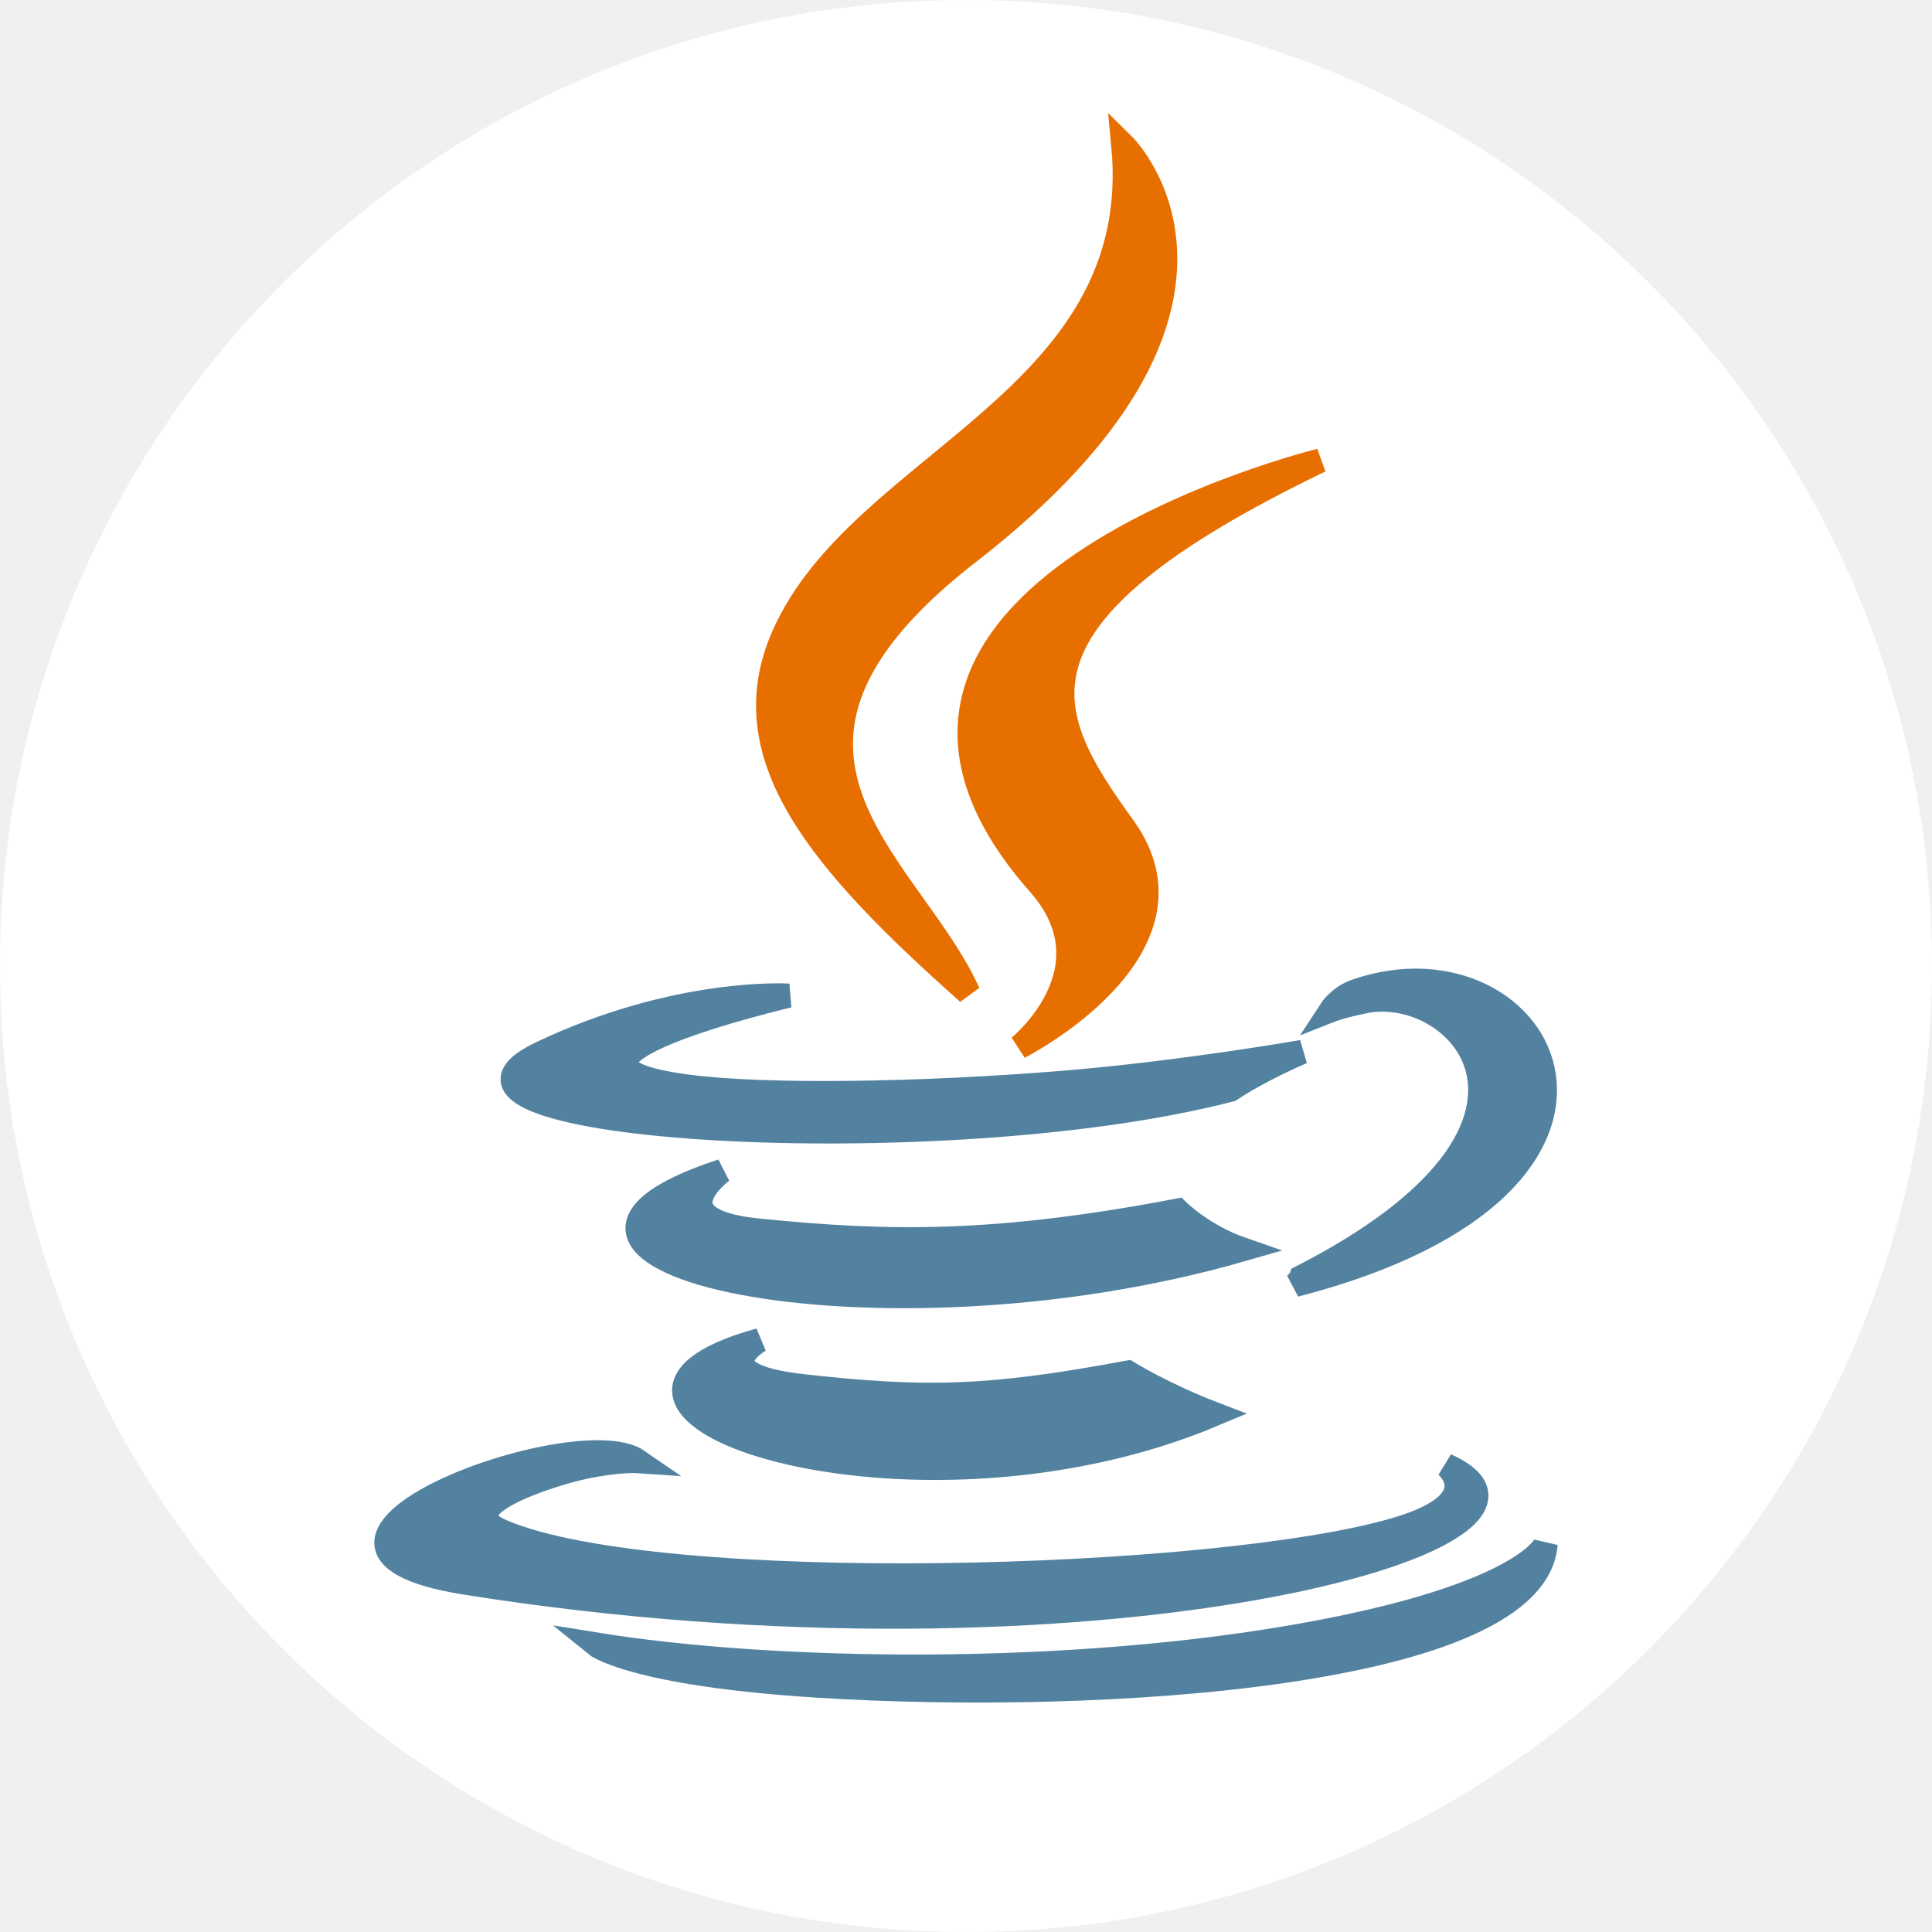
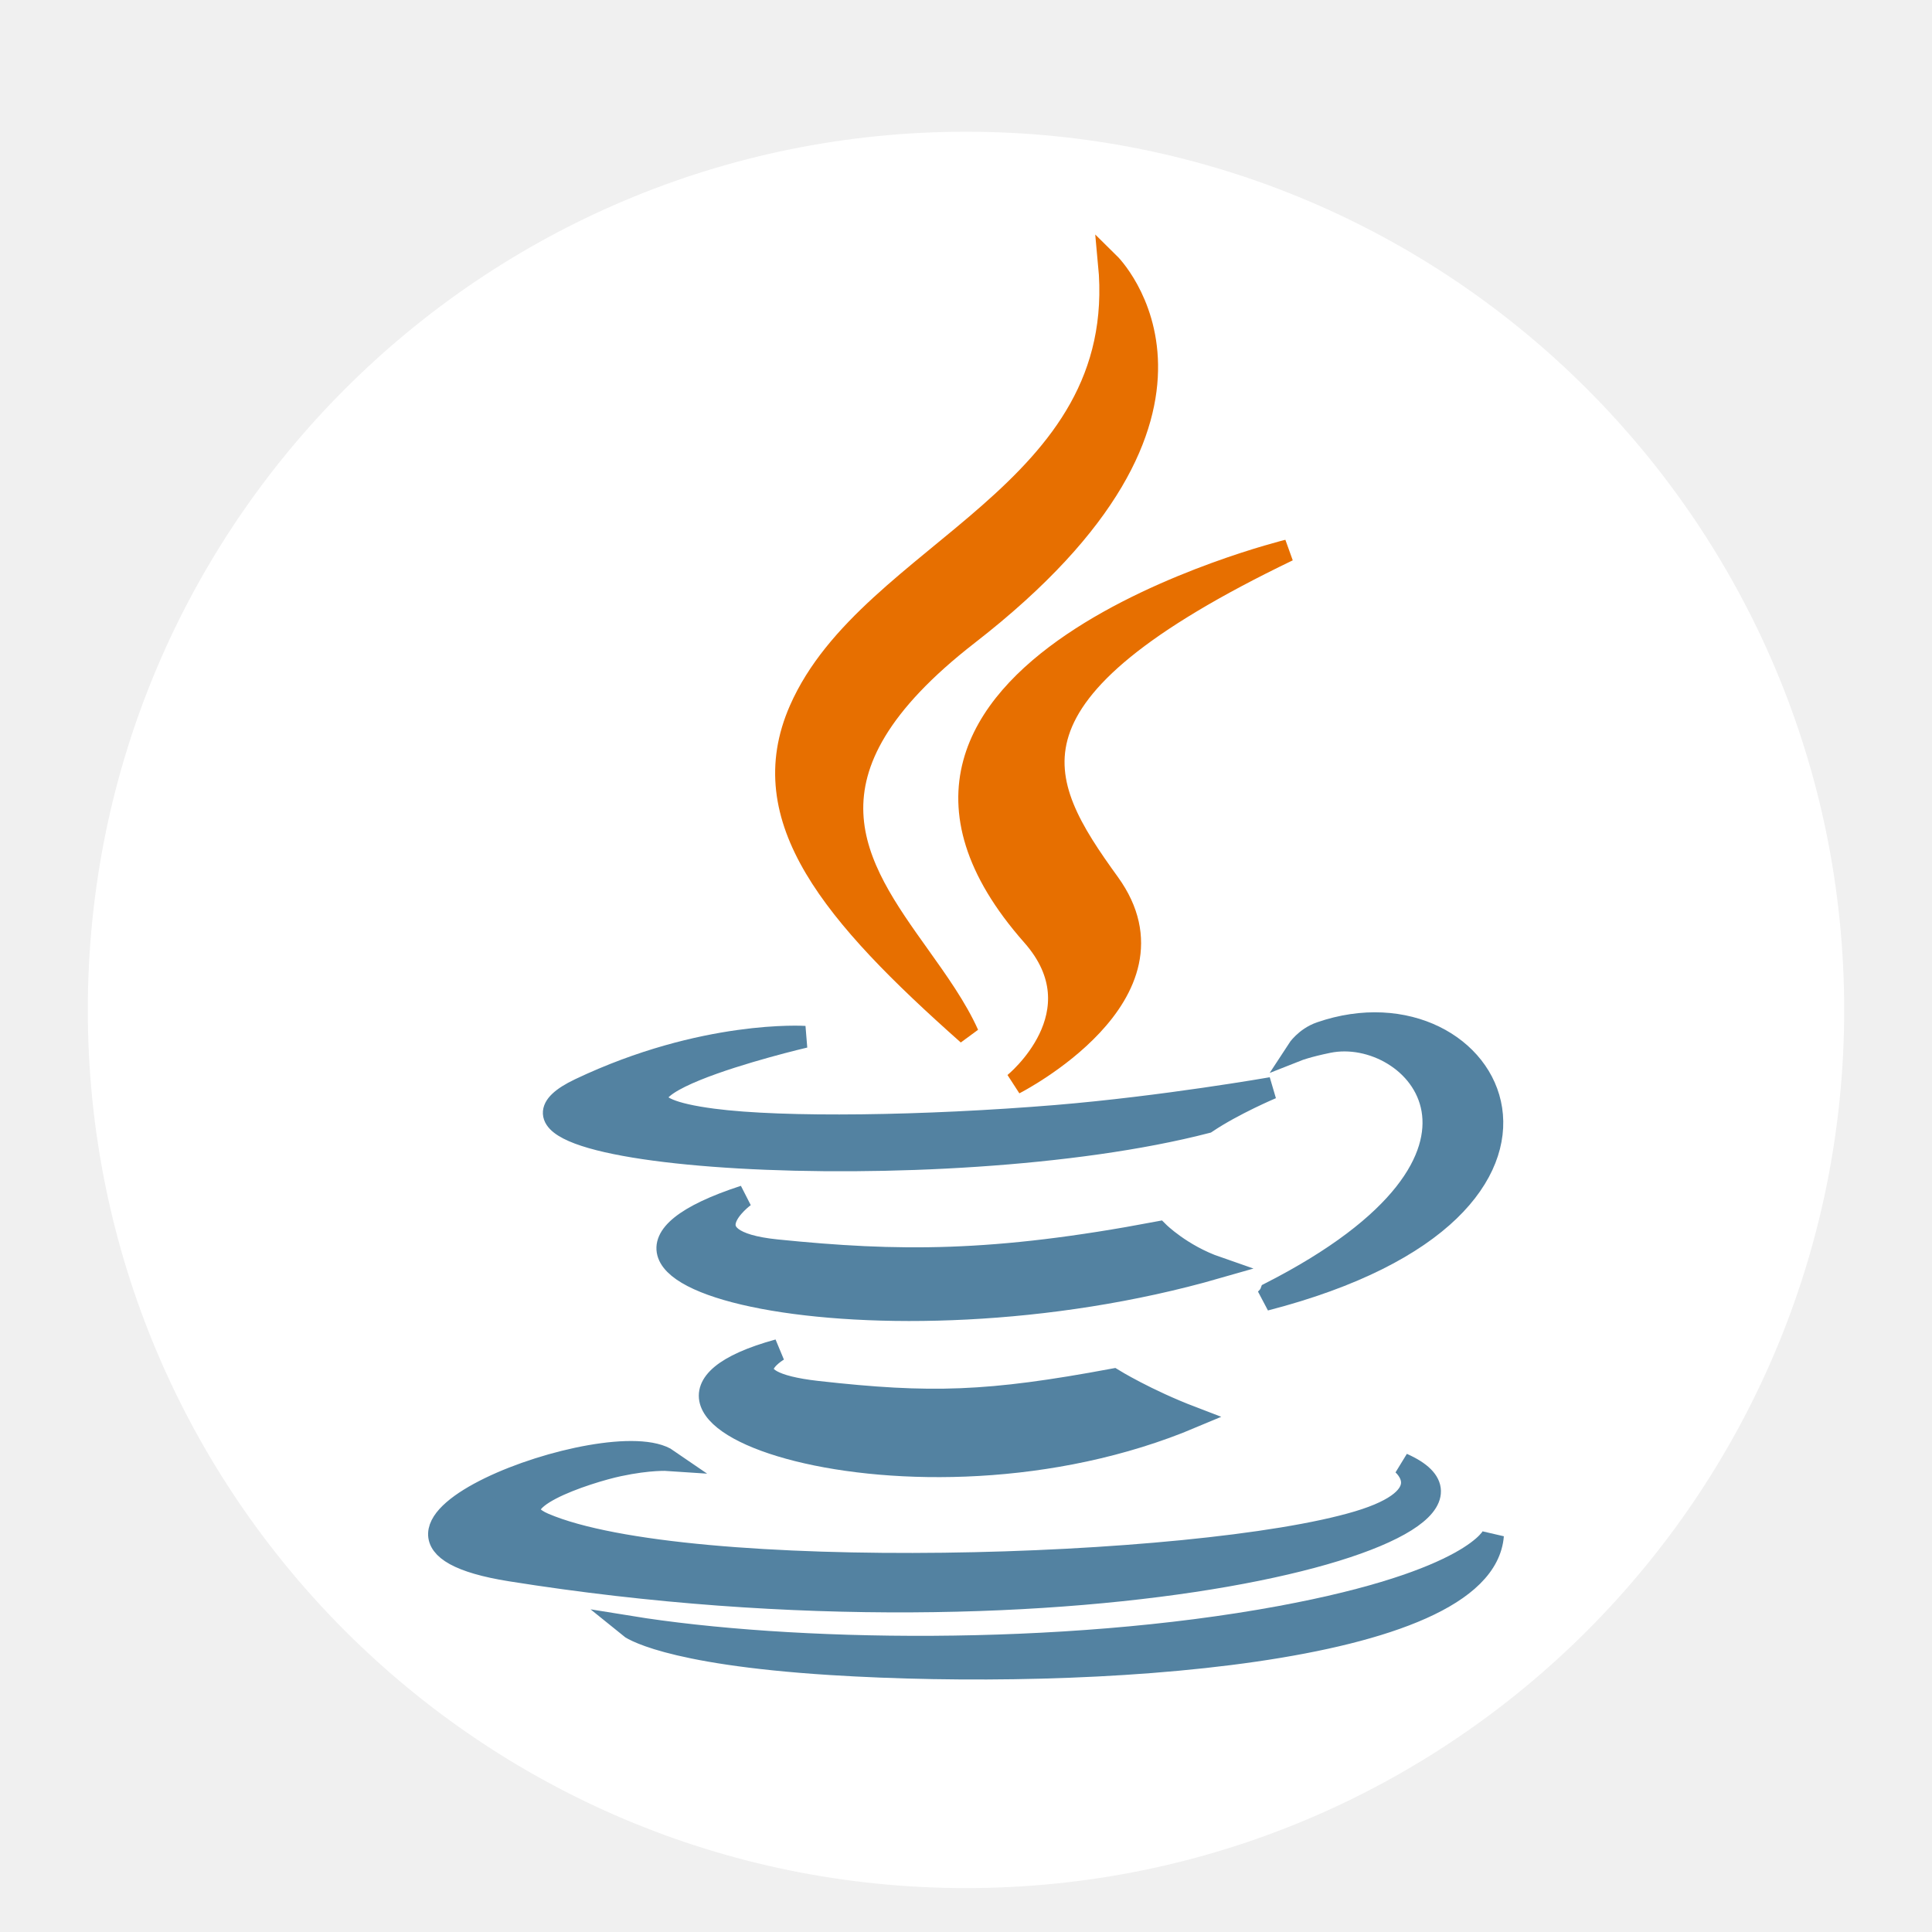
- <svg xmlns="http://www.w3.org/2000/svg" width="800px" height="800px" viewBox="-4 -3 40 40" fill="none">
+ <svg xmlns="http://www.w3.org/2000/svg" width="800px" height="800px" viewBox="-6 -6 44 44" fill="none">
  <circle cx="16" cy="17" r="20" fill="#FFF" />
  <path stroke="#E76F00" stroke-width=".5" d="M16.05 8.441C22.638 3.326 19.257 0 19.257 0C19.76 5.287 13.813 6.536 12.219 10.169C11.131 12.649 12.964 14.819 16.047 17.555C15.775 16.949 15.354 16.361 14.929 15.764C13.477 13.731 11.964 11.613 16.05 8.441Z" fill="#E76F00" />
  <path stroke="#E76F00" stroke-width=".5" d="M17.102 18.677C17.102 18.677 19.084 17.078 17.514 15.301C12.193 9.272 23.333 6.536 23.333 6.536C16.532 9.812 17.547 11.757 19.257 14.12C21.087 16.654 17.102 18.677 17.102 18.677Z" fill="#E76F00" />
  <path stroke="#5382A1" stroke-width=".5" d="M22.937 23.446C29.042 20.326 26.22 17.328 24.249 17.732C23.766 17.831 23.551 17.916 23.551 17.916C23.551 17.916 23.73 17.64 24.073 17.52C27.971 16.173 30.968 21.495 22.814 23.603C22.814 23.603 22.909 23.52 22.937 23.446Z" fill="#5382A1" />
  <path stroke="#5382A1" stroke-width=".5" d="M10.233 19.497C6.413 18.995 12.328 17.614 12.328 17.614C12.328 17.614 10.031 17.462 7.206 18.804C3.866 20.393 15.468 21.116 21.474 19.562C22.098 19.143 22.961 18.78 22.961 18.78C22.961 18.78 20.504 19.211 18.056 19.415C15.061 19.661 11.846 19.709 10.233 19.497Z" fill="#5382A1" />
  <path stroke="#5382A1" stroke-width=".5" d="M11.686 22.476C9.556 22.259 10.951 21.244 10.951 21.244C5.439 23.043 14.018 25.083 21.72 22.868C20.901 22.584 20.381 22.065 20.381 22.065C16.616 22.778 14.441 22.755 11.686 22.476Z" fill="#5382A1" />
  <path stroke="#5382A1" stroke-width=".5" d="M12.614 25.699C10.486 25.459 11.729 24.747 11.729 24.747C6.726 26.122 14.773 28.962 21.143 26.278C20.1 25.879 19.353 25.418 19.353 25.418C16.511 25.947 15.193 25.988 12.614 25.699Z" fill="#5382A1" />
  <path stroke="#5382A1" stroke-width=".5" d="M25.939 27.339C25.939 27.339 26.859 28.084 24.925 28.661C21.248 29.757 9.621 30.087 6.391 28.705C5.23 28.208 7.407 27.519 8.092 27.374C8.806 27.222 9.215 27.25 9.215 27.25C7.923 26.356 0.868 29.007 5.631 29.766C18.619 31.837 29.308 28.833 25.939 27.339Z" fill="#5382A1" />
  <path stroke="#5382A1" stroke-width=".5" d="M28 28.968C27.787 31.695 18.788 32.268 12.927 31.899C9.104 31.658 8.338 31.056 8.327 31.047C11.986 31.64 18.155 31.748 23.157 30.823C27.59 30.002 28 28.968 28 28.968Z" fill="#5382A1" />
</svg>
